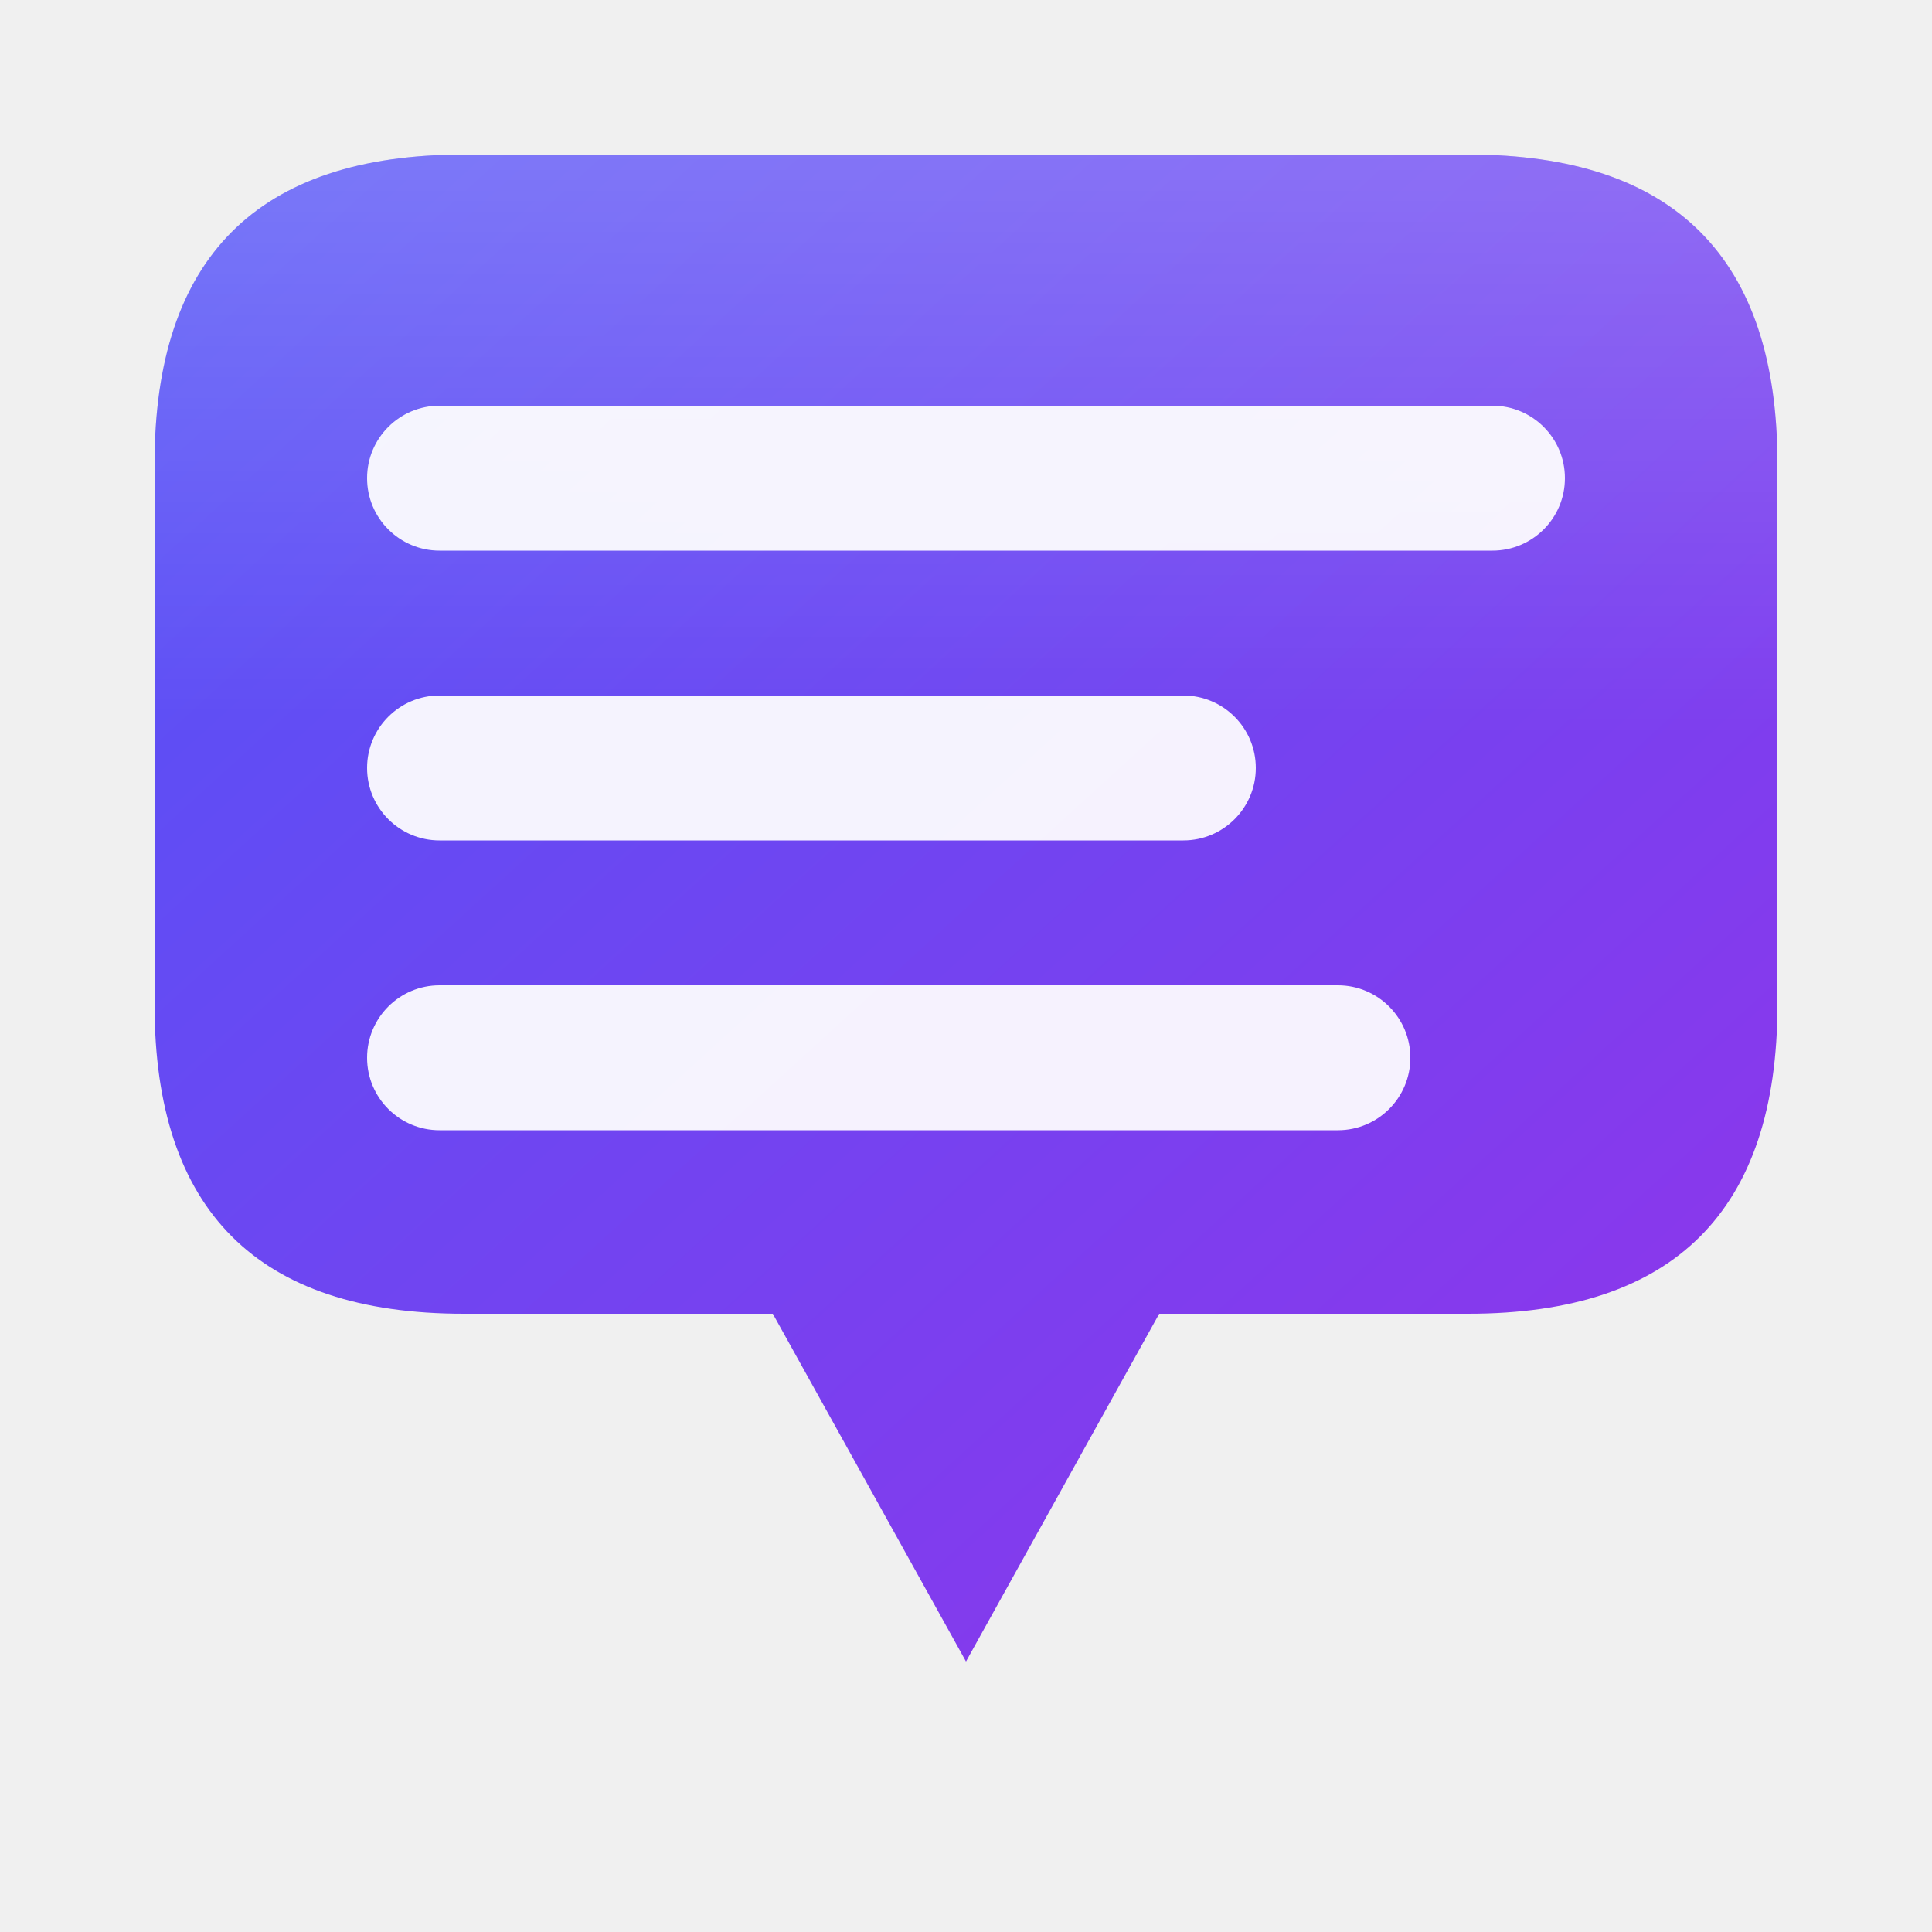
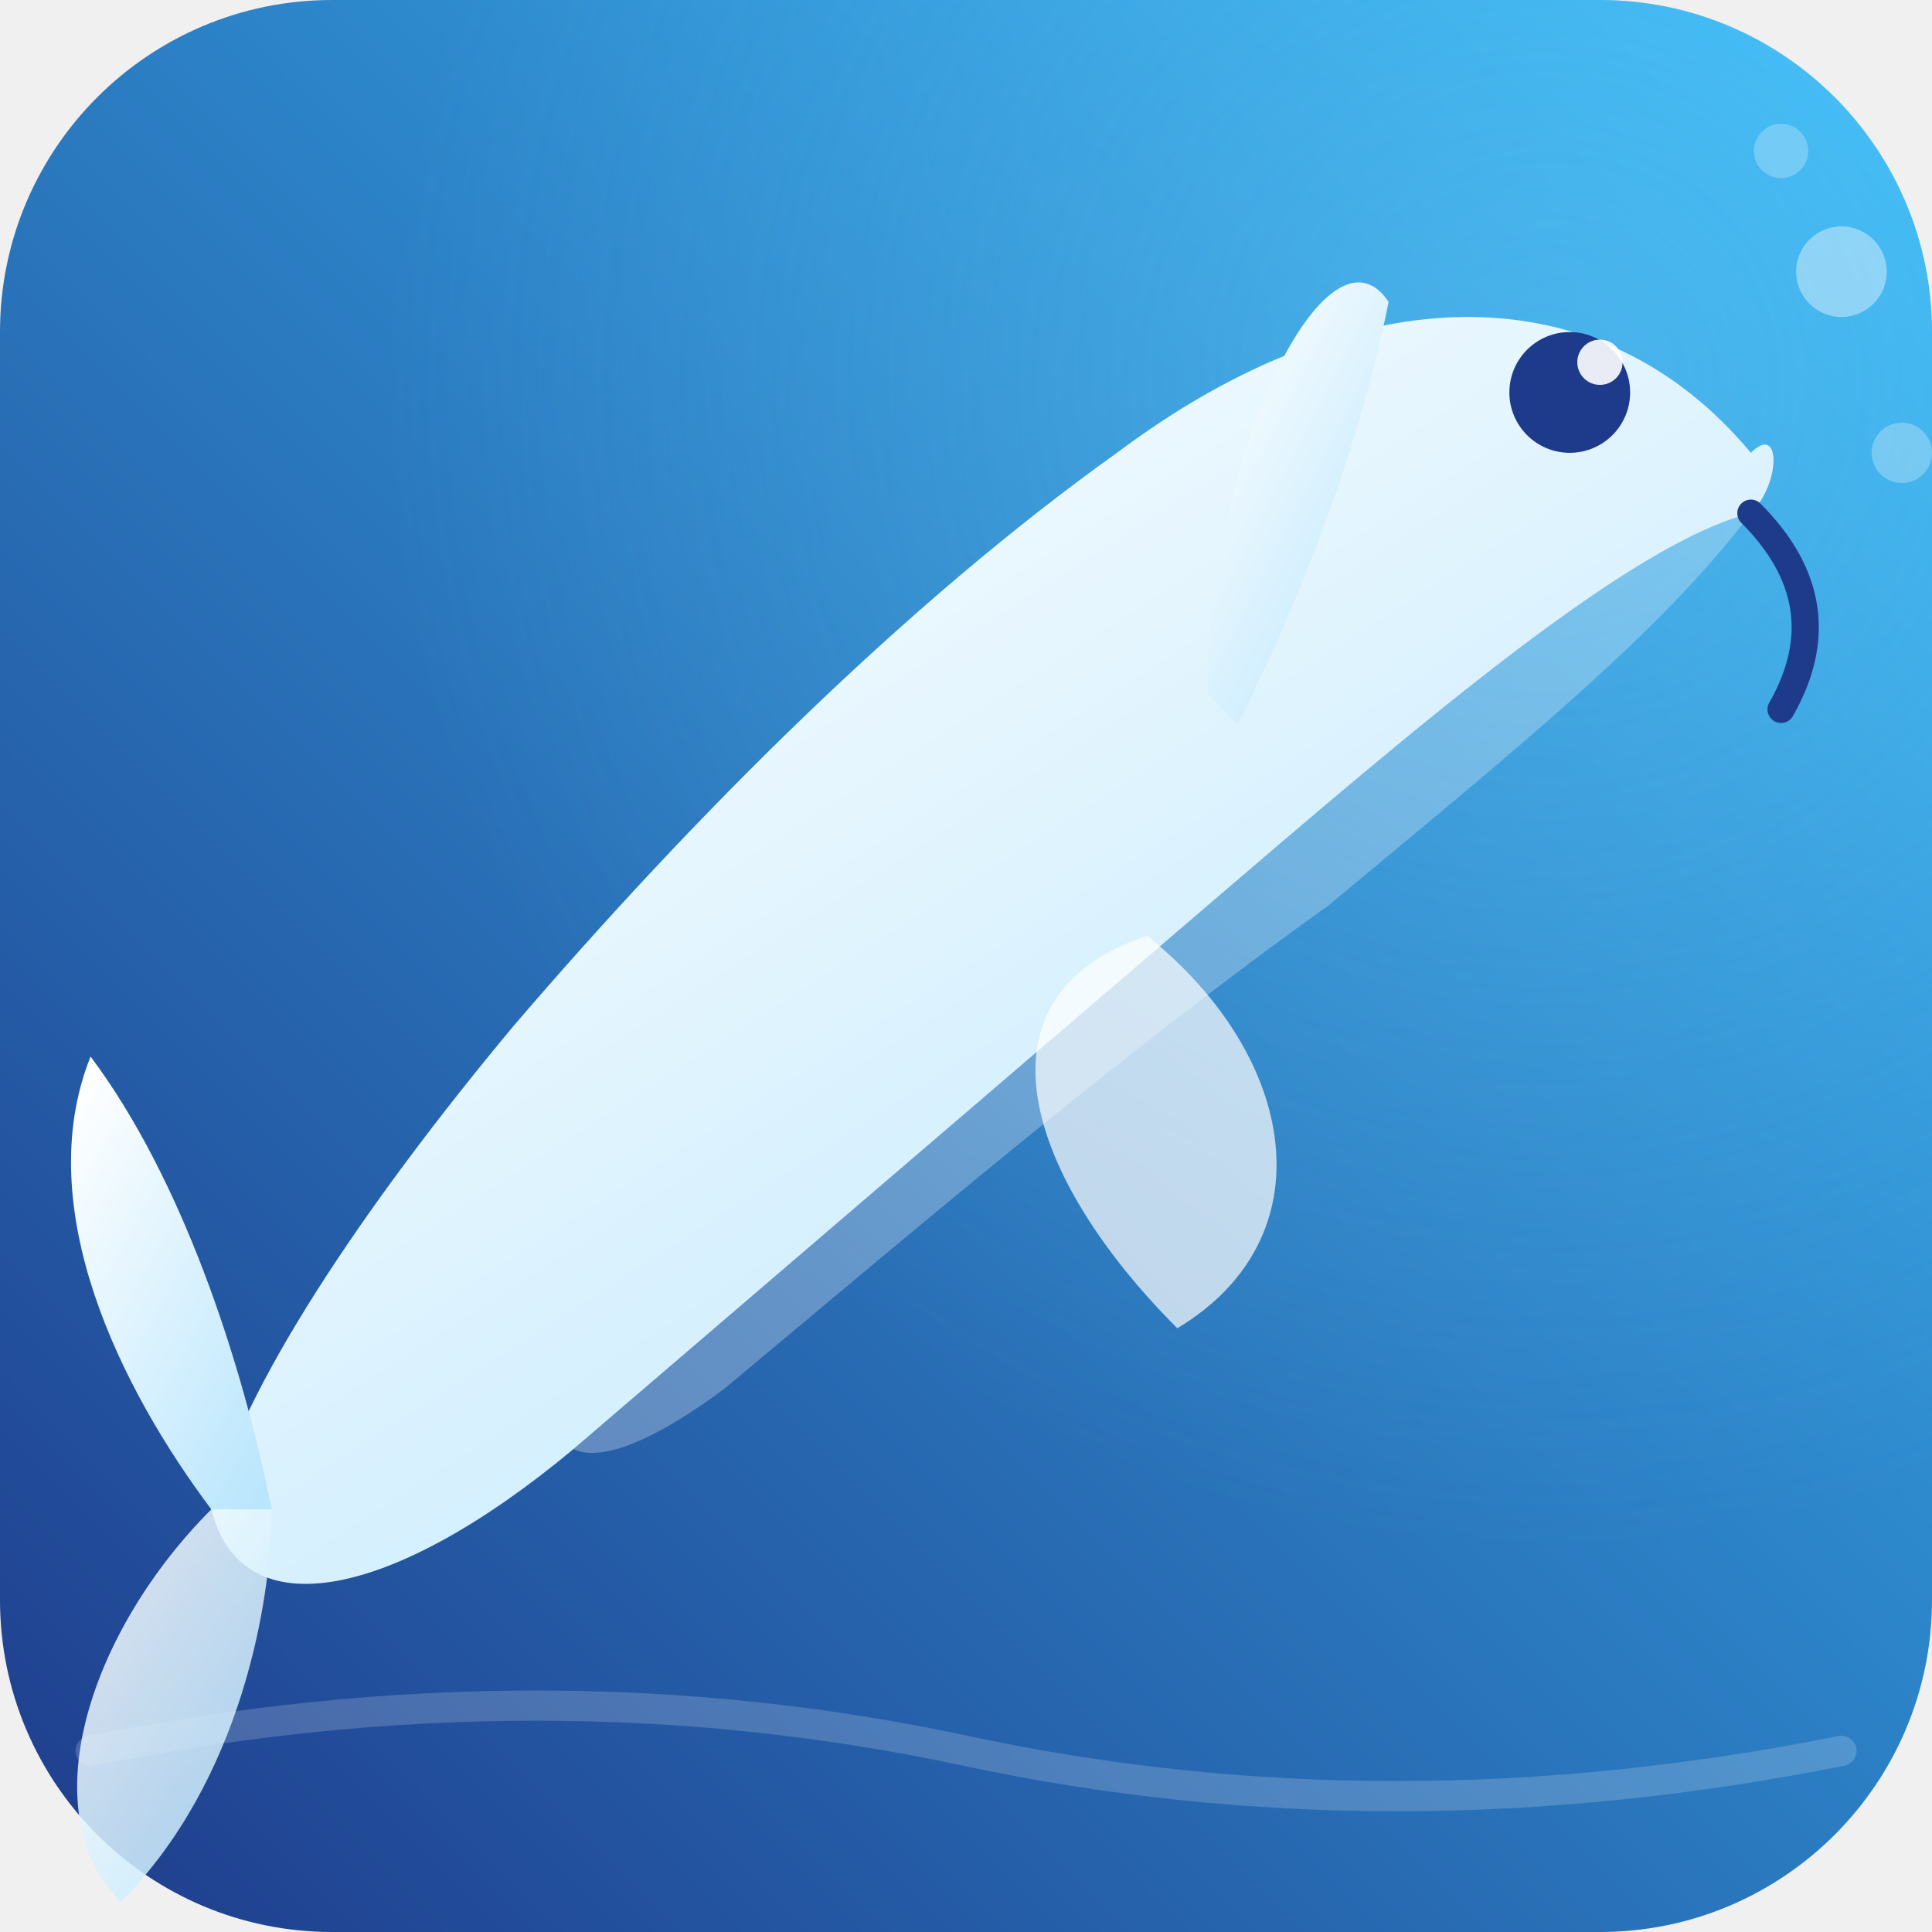
- <svg xmlns="http://www.w3.org/2000/svg" viewBox="0 0 100 100">
+ <svg xmlns="http://www.w3.org/2000/svg" viewBox="0 0 128 128">
  <defs>
-     <linearGradient id="g" x1="0%" y1="0%" x2="100%" y2="100%">
-       <stop offset="0%" stop-color="#5254f7" />
-       <stop offset="100%" stop-color="#9333ea" />
+     <linearGradient id="bg" x1="0%" y1="100%" x2="100%" y2="0%">
+       <stop offset="0%" stop-color="#1e3a8a" />
+       <stop offset="100%" stop-color="#38bdf8" />
    </linearGradient>
-     <linearGradient id="shine" x1="0%" y1="0%" x2="0%" y2="100%">
-       <stop offset="0%" stop-color="#ffffff" stop-opacity="0.22" />
-       <stop offset="100%" stop-color="#ffffff" stop-opacity="0" />
+     <linearGradient id="dolph" x1="10%" y1="0%" x2="90%" y2="100%">
+       <stop offset="0%" stop-color="#ffffff" />
+       <stop offset="100%" stop-color="#bae6fd" />
    </linearGradient>
+     <radialGradient id="glow" cx="80%" cy="20%" r="60%">
+       <stop offset="0%" stop-color="#7dd3fc" stop-opacity="0.3" />
+       <stop offset="100%" stop-color="#7dd3fc" stop-opacity="0" />
+     </radialGradient>
  </defs>
-   <path d="M24,8 H76 Q92,8 92,24 V52 Q92,68 76,68 H60 L50,86 L40,68 H24 Q8,68 8,52 V24 Q8,8 24,8 Z" fill="url(#g)" />
-   <path d="M24,8 H76 Q92,8 92,24 V38 H8 V24 Q8,8 24,8 Z" fill="url(#shine)" />
-   <rect x="19" y="21" width="62" height="7.5" rx="3.75" fill="white" opacity="0.93" />
-   <rect x="19" y="36" width="46" height="7.5" rx="3.75" fill="white" opacity="0.93" />
-   <rect x="19" y="51" width="54" height="7.5" rx="3.75" fill="white" opacity="0.93" />
+   <rect width="128" height="128" rx="22" fill="url(#bg)" />
+   <rect width="128" height="128" rx="22" fill="url(#glow)" />
+   <path d="M 6,116 Q 36,110 64,116 Q 92,122 122,116" stroke="white" stroke-width="2" fill="none" opacity="0.18" stroke-linecap="round" />
+   <path d="     M 116,30     C 106,18 90,18 74,30     C 60,40 46,54 34,68     C 24,80 16,92 14,100     C 16,108 26,106 38,96     C 52,84 66,72 80,60     C 94,48 108,36 116,34     C 118,32 118,28 116,30     Z   " fill="url(#dolph)" />
+   <path d="     M 38,96     C 52,84 66,72 80,60     C 94,48 108,36 116,34     C 110,42 100,50 88,60     C 74,70 60,82 48,92     C 44,95 40,97 38,96     Z   " fill="white" opacity="0.28" />
+   <path d="M 80,46 C 80,30 88,14 92,20 C 90,30 86,40 82,48 Z" fill="url(#dolph)" />
+   <path d="M 76,62 C 86,70 88,82 78,88 C 68,78 64,66 76,62 Z" fill="white" opacity="0.7" />
+   <path d="M 14,100 C 8,92 2,80 6,70 C 12,78 16,90 18,100 Z" fill="url(#dolph)" />
+   <path d="M 14,100 C 6,108 2,120 8,126 C 16,118 18,106 18,100 Z" fill="url(#dolph)" opacity="0.85" />
+   <circle cx="104" cy="26" r="4" fill="#1e3a8a" />
+   <circle cx="106" cy="24" r="1.5" fill="white" opacity="0.9" />
+   <path d="M 116,34 Q 122,40 118,47" stroke="#1e3a8a" stroke-width="1.8" fill="none" stroke-linecap="round" />
+   <circle cx="122" cy="18" r="3" fill="white" opacity="0.4" />
+   <circle cx="126" cy="30" r="2" fill="white" opacity="0.28" />
+   <circle cx="118" cy="10" r="1.8" fill="white" opacity="0.25" />
</svg>
